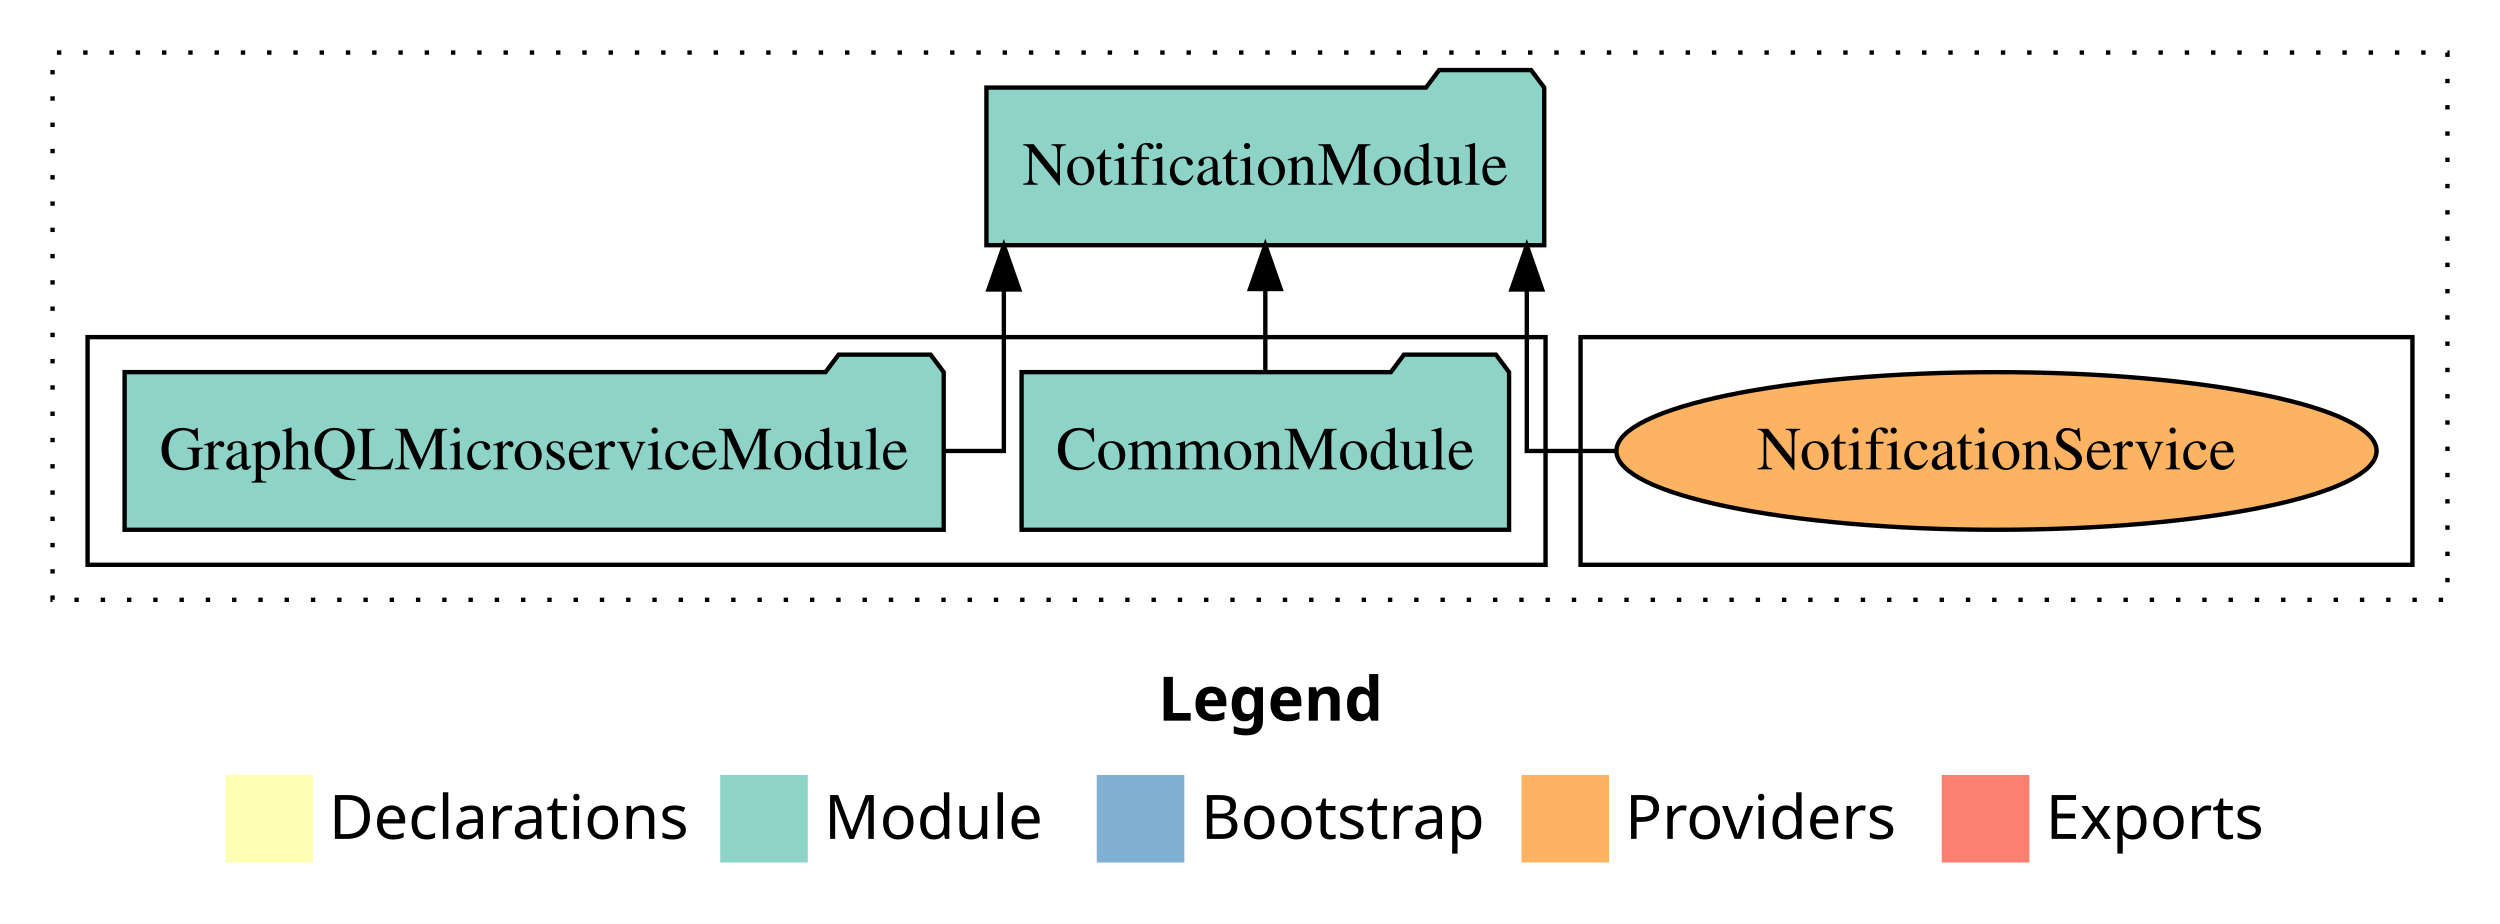
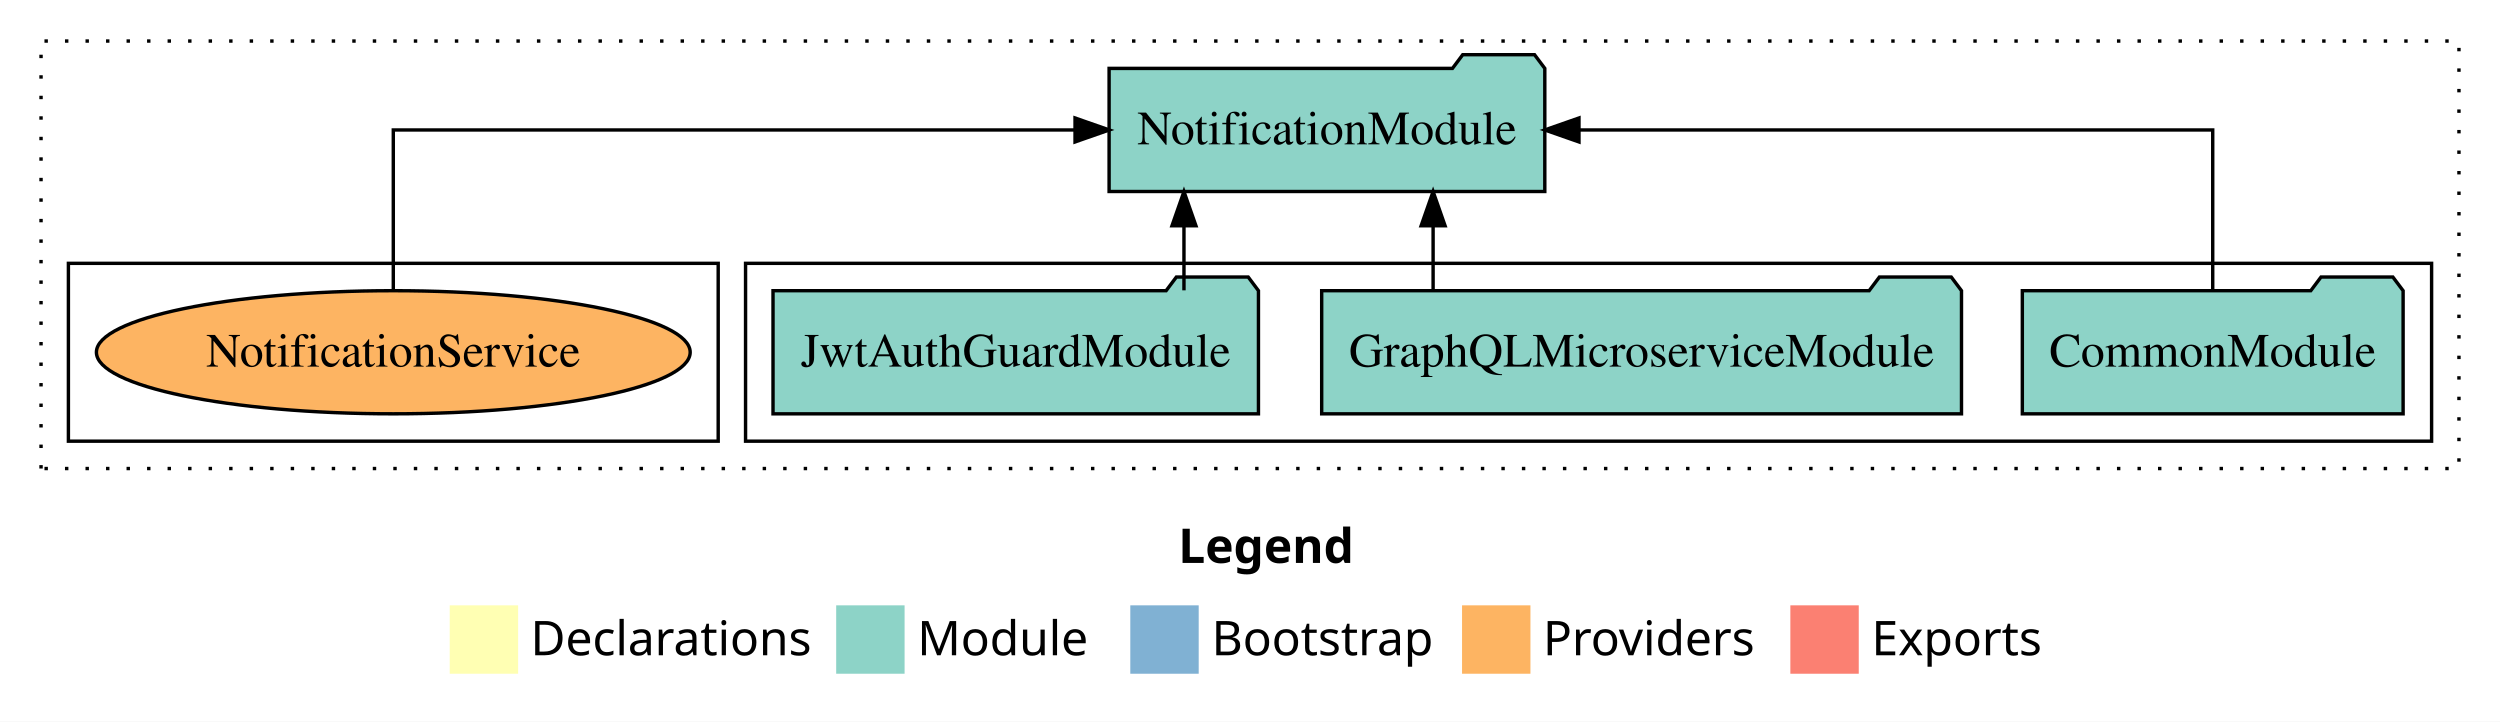
- <svg xmlns="http://www.w3.org/2000/svg" width="571pt" height="211pt" viewBox="0.00 0.00 571.00 211.00">
+ <svg xmlns="http://www.w3.org/2000/svg" width="731pt" height="211pt" viewBox="0.00 0.00 731.00 211.00">
  <g id="graph0" class="graph" transform="scale(1 1) rotate(0) translate(4 207)">
-     <polygon fill="white" stroke="transparent" points="-4,4 -4,-207 567,-207 567,4 -4,4" />
-     <text text-anchor="start" x="260.51" y="-42.4" font-family="Times-12" font-weight="bold" font-size="14.00">Legend</text>
-     <polygon fill="#ffffb3" stroke="transparent" points="47.5,-10 47.5,-30 67.5,-30 67.5,-10 47.5,-10" />
-     <text text-anchor="start" x="71.13" y="-15.4" font-family="Times-12" font-size="14.00">  Declarations</text>
-     <polygon fill="#8dd3c7" stroke="transparent" points="160.5,-10 160.5,-30 180.5,-30 180.5,-10 160.5,-10" />
-     <text text-anchor="start" x="184.23" y="-15.4" font-family="Times-12" font-size="14.00">  Module</text>
-     <polygon fill="#80b1d3" stroke="transparent" points="246.5,-10 246.5,-30 266.5,-30 266.5,-10 246.5,-10" />
-     <text text-anchor="start" x="270.28" y="-15.4" font-family="Times-12" font-size="14.00">  Bootstrap</text>
-     <polygon fill="#fdb462" stroke="transparent" points="343.5,-10 343.5,-30 363.5,-30 363.5,-10 343.5,-10" />
-     <text text-anchor="start" x="367.17" y="-15.4" font-family="Times-12" font-size="14.00">  Providers</text>
-     <polygon fill="#fb8072" stroke="transparent" points="439.5,-10 439.5,-30 459.5,-30 459.5,-10 439.5,-10" />
-     <text text-anchor="start" x="463.23" y="-15.4" font-family="Times-12" font-size="14.00">  Exports</text>
+     <polygon fill="white" stroke="transparent" points="-4,4 -4,-207 727,-207 727,4 -4,4" />
+     <text text-anchor="start" x="340.51" y="-42.4" font-family="Times-12" font-weight="bold" font-size="14.00">Legend</text>
+     <polygon fill="#ffffb3" stroke="transparent" points="127.5,-10 127.5,-30 147.5,-30 147.5,-10 127.5,-10" />
+     <text text-anchor="start" x="151.13" y="-15.4" font-family="Times-12" font-size="14.00">  Declarations</text>
+     <polygon fill="#8dd3c7" stroke="transparent" points="240.5,-10 240.5,-30 260.5,-30 260.5,-10 240.5,-10" />
+     <text text-anchor="start" x="264.23" y="-15.4" font-family="Times-12" font-size="14.00">  Module</text>
+     <polygon fill="#80b1d3" stroke="transparent" points="326.5,-10 326.5,-30 346.5,-30 346.5,-10 326.5,-10" />
+     <text text-anchor="start" x="350.28" y="-15.4" font-family="Times-12" font-size="14.00">  Bootstrap</text>
+     <polygon fill="#fdb462" stroke="transparent" points="423.5,-10 423.5,-30 443.5,-30 443.5,-10 423.5,-10" />
+     <text text-anchor="start" x="447.17" y="-15.4" font-family="Times-12" font-size="14.00">  Providers</text>
+     <polygon fill="#fb8072" stroke="transparent" points="519.5,-10 519.5,-30 539.5,-30 539.5,-10 519.5,-10" />
+     <text text-anchor="start" x="543.23" y="-15.4" font-family="Times-12" font-size="14.00">  Exports</text>
    <g id="clust1" class="cluster">
-       <polygon fill="none" stroke="black" stroke-dasharray="1,5" points="8,-70 8,-195 555,-195 555,-70 8,-70" />
+       <polygon fill="none" stroke="black" stroke-dasharray="1,5" points="8,-70 8,-195 715,-195 715,-70 8,-70" />
+     </g>
+     <g id="clust3" class="cluster">
+       <polygon fill="none" stroke="black" points="214,-78 214,-130 707,-130 707,-78 214,-78" />
    </g>
    <g id="clust6" class="cluster">
-       <polygon fill="none" stroke="black" points="357,-78 357,-130 547,-130 547,-78 357,-78" />
-     </g>
-     <g id="clust3" class="cluster">
-       <polygon fill="none" stroke="black" points="16,-78 16,-130 349,-130 349,-78 16,-78" />
+       <polygon fill="none" stroke="black" points="16,-78 16,-130 206,-130 206,-78 16,-78" />
    </g>
    <g id="node1" class="node">
-       <polygon fill="#8dd3c7" stroke="black" points="340.67,-122 337.67,-126 316.67,-126 313.67,-122 229.33,-122 229.33,-86 340.67,-86 340.67,-122" />
-       <text text-anchor="middle" x="285" y="-99.8" font-family="Times,serif" font-size="14.00">CommonModule</text>
+       <polygon fill="#8dd3c7" stroke="black" points="698.67,-122 695.67,-126 674.67,-126 671.67,-122 587.33,-122 587.33,-86 698.67,-86 698.67,-122" />
+       <text text-anchor="middle" x="643" y="-99.8" font-family="Times,serif" font-size="14.00">CommonModule</text>
+     </g>
+     <g id="node4" class="node">
+       <polygon fill="#8dd3c7" stroke="black" points="447.7,-187 444.7,-191 423.7,-191 420.7,-187 320.3,-187 320.3,-151 447.7,-151 447.7,-187" />
+       <text text-anchor="middle" x="384" y="-164.8" font-family="Times,serif" font-size="14.00">NotificationModule</text>
+     </g>
+     <g id="edge1" class="edge">
+       <path fill="none" stroke="black" d="M643,-122.11C643,-141.34 643,-169 643,-169 643,-169 457.69,-169 457.69,-169" />
+       <polygon fill="black" stroke="black" points="457.69,-165.5 447.69,-169 457.69,-172.5 457.69,-165.5" />
+     </g>
+     <g id="node2" class="node">
+       <polygon fill="#8dd3c7" stroke="black" points="569.54,-122 566.54,-126 545.54,-126 542.54,-122 382.46,-122 382.46,-86 569.54,-86 569.54,-122" />
+       <text text-anchor="middle" x="476" y="-99.8" font-family="Times,serif" font-size="14.00">GraphQLMicroserviceModule</text>
+     </g>
+     <g id="edge2" class="edge">
+       <path fill="none" stroke="black" d="M415.04,-122.11C415.04,-122.11 415.04,-140.99 415.04,-140.99" />
+       <polygon fill="black" stroke="black" points="411.54,-140.99 415.04,-150.99 418.54,-140.99 411.54,-140.99" />
    </g>
    <g id="node3" class="node">
-       <polygon fill="#8dd3c7" stroke="black" points="348.7,-187 345.7,-191 324.7,-191 321.7,-187 221.3,-187 221.3,-151 348.7,-151 348.7,-187" />
-       <text text-anchor="middle" x="285" y="-164.8" font-family="Times,serif" font-size="14.00">NotificationModule</text>
-     </g>
-     <g id="edge1" class="edge">
-       <path fill="none" stroke="black" d="M285,-122.11C285,-122.11 285,-140.99 285,-140.99" />
-       <polygon fill="black" stroke="black" points="281.5,-140.99 285,-150.99 288.5,-140.99 281.5,-140.99" />
-     </g>
-     <g id="node2" class="node">
-       <polygon fill="#8dd3c7" stroke="black" points="211.54,-122 208.54,-126 187.54,-126 184.54,-122 24.46,-122 24.46,-86 211.54,-86 211.54,-122" />
-       <text text-anchor="middle" x="118" y="-99.8" font-family="Times,serif" font-size="14.00">GraphQLMicroserviceModule</text>
-     </g>
-     <g id="edge2" class="edge">
-       <path fill="none" stroke="black" d="M211.7,-104C219.96,-104 225.28,-104 225.28,-104 225.28,-104 225.28,-140.89 225.28,-140.89" />
-       <polygon fill="black" stroke="black" points="221.78,-140.89 225.28,-150.89 228.78,-140.89 221.78,-140.89" />
-     </g>
-     <g id="node4" class="node">
-       <ellipse fill="#fdb462" stroke="black" cx="452" cy="-104" rx="86.81" ry="18" />
-       <text text-anchor="middle" x="452" y="-99.8" font-family="Times,serif" font-size="14.00">NotificationService</text>
+       <polygon fill="#8dd3c7" stroke="black" points="363.97,-122 360.97,-126 339.97,-126 336.97,-122 222.03,-122 222.03,-86 363.97,-86 363.97,-122" />
+       <text text-anchor="middle" x="293" y="-99.8" font-family="Times,serif" font-size="14.00">JwtAuthGuardModule</text>
    </g>
    <g id="edge3" class="edge">
-       <path fill="none" stroke="black" d="M365.15,-104C353.09,-104 344.72,-104 344.72,-104 344.72,-104 344.72,-140.89 344.72,-140.89" />
-       <polygon fill="black" stroke="black" points="341.22,-140.89 344.72,-150.89 348.22,-140.89 341.22,-140.89" />
+       <path fill="none" stroke="black" d="M342.19,-122.11C342.19,-122.11 342.19,-140.99 342.19,-140.99" />
+       <polygon fill="black" stroke="black" points="338.69,-140.99 342.19,-150.99 345.69,-140.99 338.69,-140.99" />
+     </g>
+     <g id="node5" class="node">
+       <ellipse fill="#fdb462" stroke="black" cx="111" cy="-104" rx="86.81" ry="18" />
+       <text text-anchor="middle" x="111" y="-99.8" font-family="Times,serif" font-size="14.00">NotificationService</text>
+     </g>
+     <g id="edge4" class="edge">
+       <path fill="none" stroke="black" d="M111,-122.11C111,-141.34 111,-169 111,-169 111,-169 310.34,-169 310.34,-169" />
+       <polygon fill="black" stroke="black" points="310.34,-172.5 320.34,-169 310.34,-165.5 310.34,-172.5" />
    </g>
  </g>
</svg>
